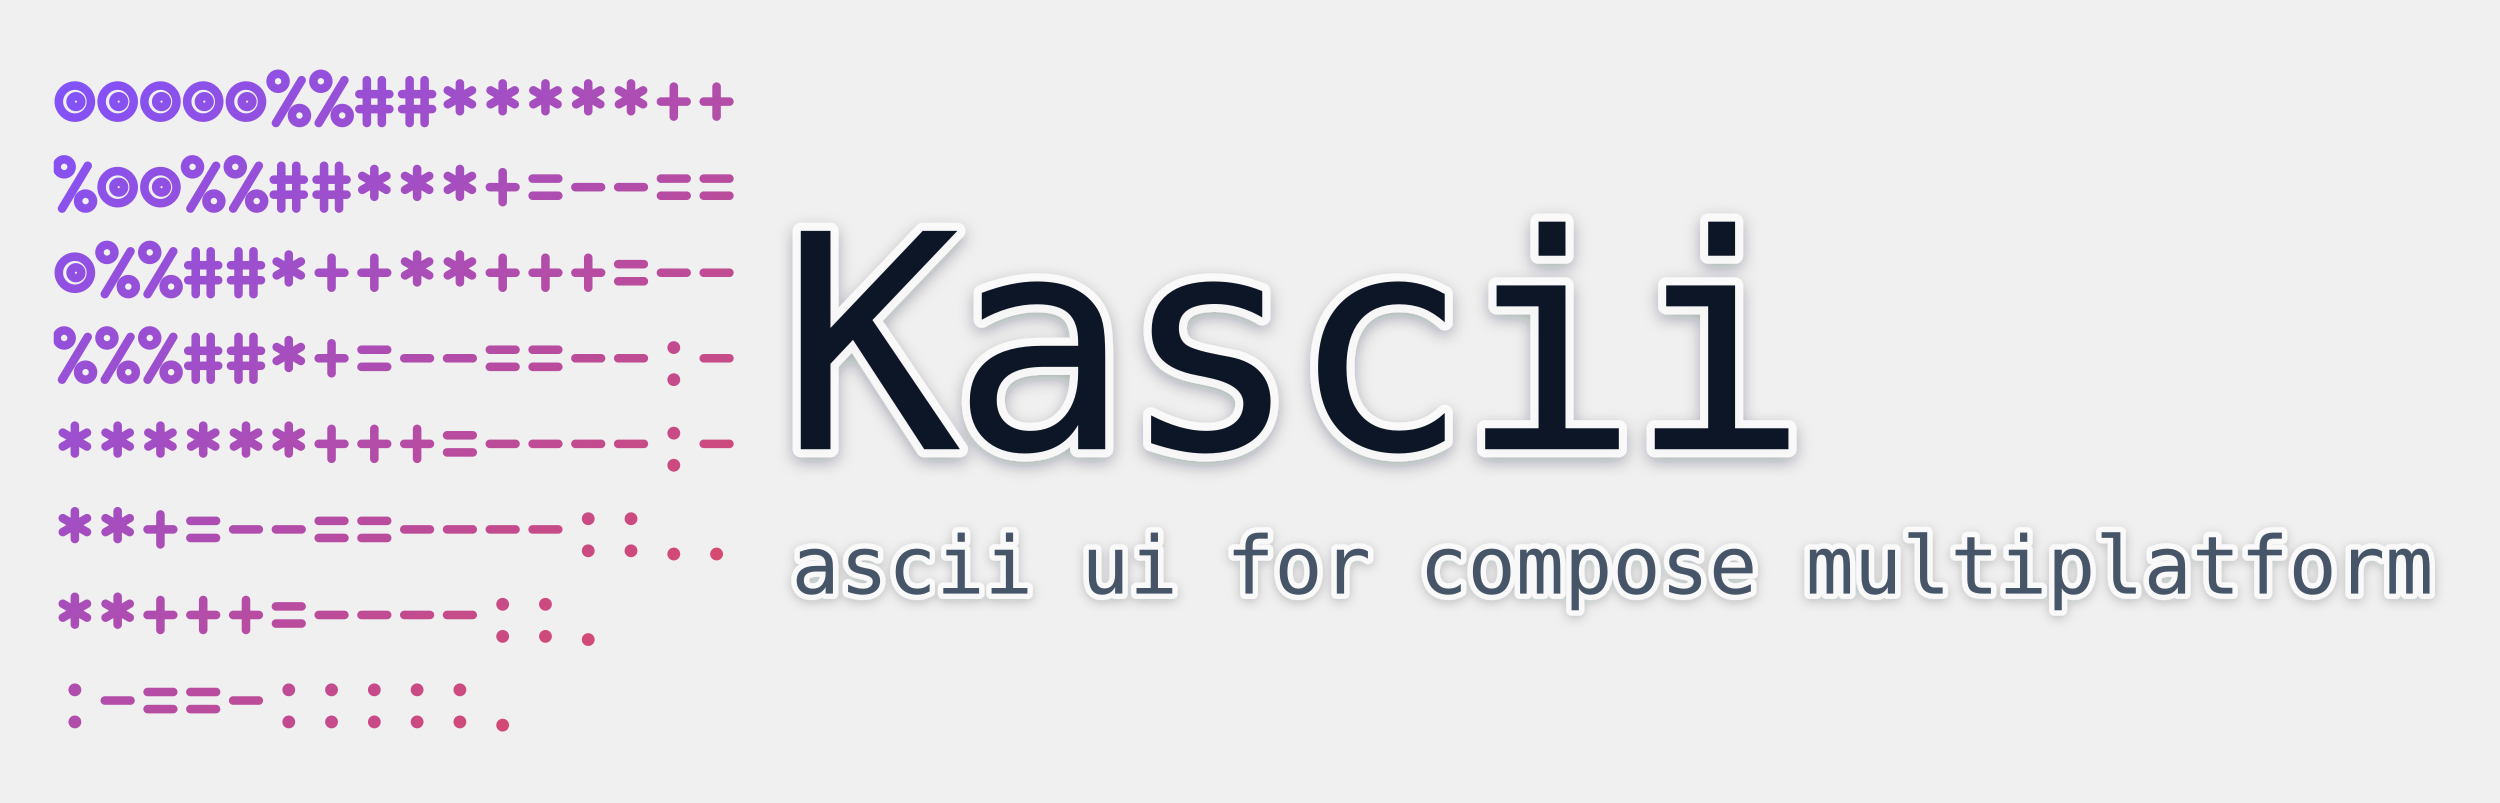
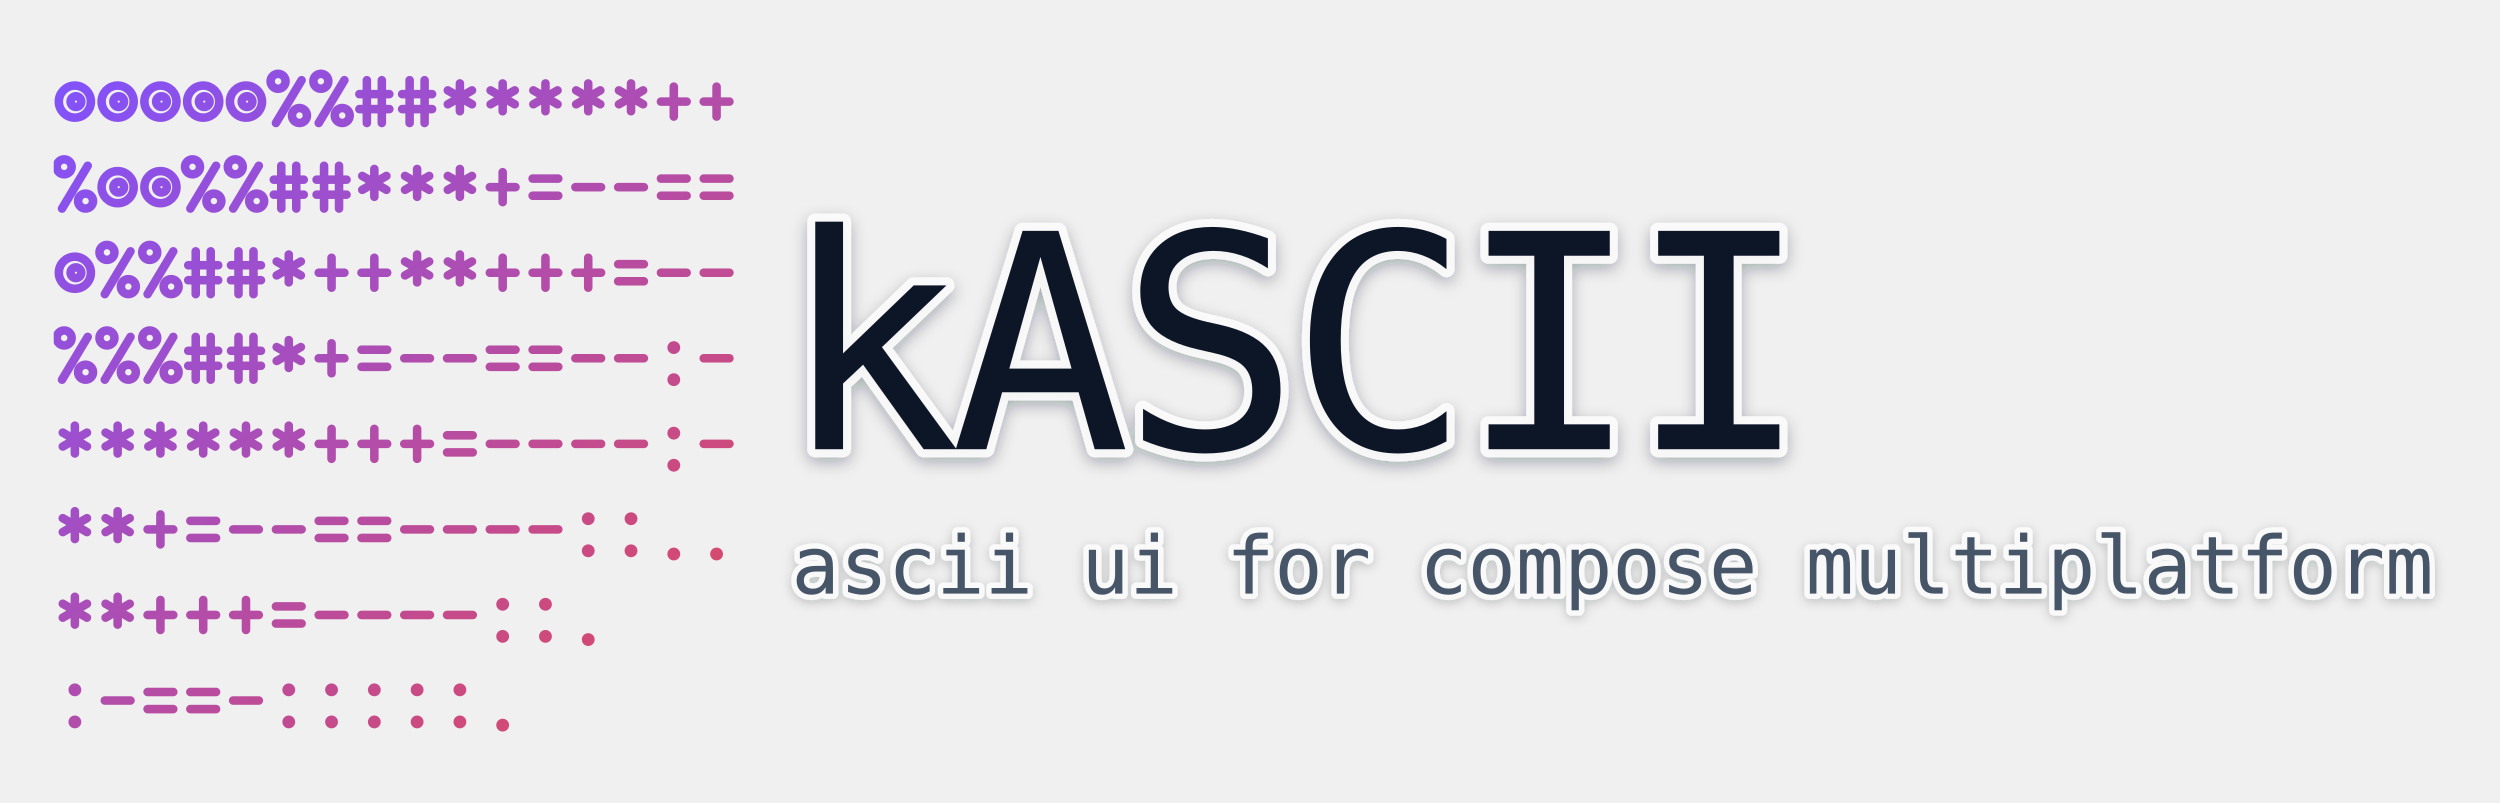
<svg xmlns="http://www.w3.org/2000/svg" viewBox="0 0 935 300" width="935" height="300">
  <style>.word{font:500 112px 'JetBrains Mono','SF Mono',ui-monospace,Menlo,Consolas,monospace;letter-spacing:-4px}.word{fill:#101828}.tag{fill:#475467;font:500 30px 'JetBrains Mono','SF Mono',ui-monospace,Menlo,Consolas,monospace}.word,.tag{paint-order:stroke;stroke-linejoin:round}.word{stroke:#ffffffcc;stroke-width:6px;filter:drop-shadow(0 2px 3px #10182859)}.tag{stroke:#ffffffcc;stroke-width:4px;filter:drop-shadow(0 1px 2px #10182840)}@media (prefers-color-scheme:dark){.word{fill:#f2f4f8;stroke:#101828cc;filter:drop-shadow(0 2px 4px #000000a6)}.tag{fill:#a3acc2;stroke:#101828cc;filter:drop-shadow(0 1px 3px #00000080)}}</style>
  <g transform="translate(20 22) scale(4)">
    <defs>
      <linearGradient id="a-g" gradientUnits="userSpaceOnUse" x1="0" y1="0" x2="64" y2="64">
        <stop offset="0" stop-color="#7f52ff" />
        <stop offset="1" stop-color="#e44857" />
      </linearGradient>
      <mask id="a-m" maskUnits="userSpaceOnUse" x="0" y="0" width="64" height="64">
        <g fill="none" stroke="#fff" stroke-width="0.8" stroke-linecap="round" stroke-linejoin="round">
          <path transform="translate(0 0) scale(1 1)" d="M2 4m-1.5 0a1.5 1.5 0 1 0 3 0a1.5 1.5 0 1 0-3 0M2.1 4m-.5 0a.5.5 0 1 0 1 0a.5.5 0 1 0-1 0" />
          <path transform="translate(4 0) scale(1 1)" d="M2 4m-1.5 0a1.5 1.5 0 1 0 3 0a1.5 1.5 0 1 0-3 0M2.1 4m-.5 0a.5.5 0 1 0 1 0a.5.5 0 1 0-1 0" />
          <path transform="translate(8 0) scale(1 1)" d="M2 4m-1.5 0a1.5 1.5 0 1 0 3 0a1.5 1.5 0 1 0-3 0M2.1 4m-.5 0a.5.5 0 1 0 1 0a.5.5 0 1 0-1 0" />
          <path transform="translate(12 0) scale(1 1)" d="M2 4m-1.5 0a1.5 1.5 0 1 0 3 0a1.5 1.5 0 1 0-3 0M2.1 4m-.5 0a.5.5 0 1 0 1 0a.5.5 0 1 0-1 0" />
          <path transform="translate(16 0) scale(1 1)" d="M2 4m-1.5 0a1.5 1.5 0 1 0 3 0a1.5 1.5 0 1 0-3 0M2.1 4m-.5 0a.5.5 0 1 0 1 0a.5.5 0 1 0-1 0" />
          <path transform="translate(20 0) scale(1 1)" d="M3.2 2L.8 6M1 2.1m-.7 0a.7.7 0 1 0 1.4 0a.7.7 0 1 0-1.4 0M3 5.3m-.7 0a.7.7 0 1 0 1.4 0a.7.7 0 1 0-1.4 0" />
          <path transform="translate(24 0) scale(1 1)" d="M3.2 2L.8 6M1 2.1m-.7 0a.7.7 0 1 0 1.4 0a.7.7 0 1 0-1.4 0M3 5.3m-.7 0a.7.7 0 1 0 1.4 0a.7.7 0 1 0-1.4 0" />
          <path transform="translate(28 0) scale(1 1)" d="M1.3 2V6M2.7 2V6M.6 3.3H3.4M.6 4.7H3.4" />
          <path transform="translate(32 0) scale(1 1)" d="M1.3 2V6M2.7 2V6M.6 3.3H3.4M.6 4.7H3.4" />
          <path transform="translate(36 0) scale(1 1)" d="M2 2.3L2 4.9M0.87 2.95L3.13 4.25M0.87 4.25L3.13 2.95" />
          <path transform="translate(40 0) scale(1 1)" d="M2 2.3L2 4.9M0.87 2.95L3.13 4.25M0.87 4.25L3.13 2.95" />
          <path transform="translate(44 0) scale(1 1)" d="M2 2.3L2 4.9M0.87 2.95L3.13 4.25M0.87 4.25L3.13 2.95" />
          <path transform="translate(48 0) scale(1 1)" d="M2 2.3L2 4.9M0.87 2.95L3.13 4.25M0.87 4.25L3.13 2.95" />
          <path transform="translate(52 0) scale(1 1)" d="M2 2.3L2 4.9M0.87 2.95L3.13 4.25M0.87 4.25L3.13 2.95" />
          <path transform="translate(56 0) scale(1 1)" d="M.8 4H3.2M2 2.6V5.4" />
          <path transform="translate(60 0) scale(1 1)" d="M.8 4H3.2M2 2.6V5.4" />
          <path transform="translate(0 8) scale(1 1)" d="M3.2 2L.8 6M1 2.1m-.7 0a.7.7 0 1 0 1.4 0a.7.7 0 1 0-1.4 0M3 5.3m-.7 0a.7.7 0 1 0 1.4 0a.7.7 0 1 0-1.4 0" />
          <path transform="translate(4 8) scale(1 1)" d="M2 4m-1.5 0a1.5 1.5 0 1 0 3 0a1.5 1.5 0 1 0-3 0M2.1 4m-.5 0a.5.5 0 1 0 1 0a.5.5 0 1 0-1 0" />
          <path transform="translate(8 8) scale(1 1)" d="M2 4m-1.5 0a1.5 1.5 0 1 0 3 0a1.5 1.5 0 1 0-3 0M2.1 4m-.5 0a.5.5 0 1 0 1 0a.5.5 0 1 0-1 0" />
          <path transform="translate(12 8) scale(1 1)" d="M3.2 2L.8 6M1 2.1m-.7 0a.7.7 0 1 0 1.4 0a.7.7 0 1 0-1.4 0M3 5.3m-.7 0a.7.7 0 1 0 1.4 0a.7.7 0 1 0-1.4 0" />
          <path transform="translate(16 8) scale(1 1)" d="M3.2 2L.8 6M1 2.1m-.7 0a.7.7 0 1 0 1.4 0a.7.7 0 1 0-1.4 0M3 5.3m-.7 0a.7.7 0 1 0 1.4 0a.7.7 0 1 0-1.4 0" />
          <path transform="translate(20 8) scale(1 1)" d="M1.3 2V6M2.7 2V6M.6 3.3H3.4M.6 4.7H3.4" />
          <path transform="translate(24 8) scale(1 1)" d="M1.3 2V6M2.7 2V6M.6 3.3H3.4M.6 4.7H3.4" />
          <path transform="translate(28 8) scale(1 1)" d="M2 2.3L2 4.9M0.87 2.95L3.13 4.25M0.87 4.25L3.13 2.95" />
          <path transform="translate(32 8) scale(1 1)" d="M2 2.3L2 4.9M0.87 2.95L3.13 4.25M0.87 4.25L3.13 2.95" />
          <path transform="translate(36 8) scale(1 1)" d="M2 2.3L2 4.9M0.87 2.95L3.13 4.25M0.87 4.25L3.13 2.95" />
          <path transform="translate(40 8) scale(1 1)" d="M.8 4H3.2M2 2.6V5.4" />
          <path transform="translate(44 8) scale(1 1)" d="M.8 3.2H3.2M.8 4.8H3.2" />
          <path transform="translate(48 8) scale(1 1)" d="M.8 4H3.2" />
          <path transform="translate(52 8) scale(1 1)" d="M.8 4H3.2" />
          <path transform="translate(56 8) scale(1 1)" d="M.8 3.2H3.2M.8 4.8H3.2" />
          <path transform="translate(60 8) scale(1 1)" d="M.8 3.2H3.2M.8 4.8H3.2" />
          <path transform="translate(0 16) scale(1 1)" d="M2 4m-1.5 0a1.5 1.5 0 1 0 3 0a1.5 1.5 0 1 0-3 0M2.1 4m-.5 0a.5.5 0 1 0 1 0a.5.5 0 1 0-1 0" />
          <path transform="translate(4 16) scale(1 1)" d="M3.2 2L.8 6M1 2.1m-.7 0a.7.7 0 1 0 1.4 0a.7.7 0 1 0-1.4 0M3 5.3m-.7 0a.7.7 0 1 0 1.4 0a.7.7 0 1 0-1.4 0" />
          <path transform="translate(8 16) scale(1 1)" d="M3.2 2L.8 6M1 2.1m-.7 0a.7.7 0 1 0 1.4 0a.7.7 0 1 0-1.4 0M3 5.3m-.7 0a.7.7 0 1 0 1.4 0a.7.7 0 1 0-1.4 0" />
          <path transform="translate(12 16) scale(1 1)" d="M1.3 2V6M2.7 2V6M.6 3.3H3.4M.6 4.7H3.4" />
          <path transform="translate(16 16) scale(1 1)" d="M1.3 2V6M2.7 2V6M.6 3.3H3.4M.6 4.7H3.4" />
          <path transform="translate(20 16) scale(1 1)" d="M2 2.3L2 4.9M0.87 2.95L3.13 4.25M0.87 4.25L3.13 2.95" />
          <path transform="translate(24 16) scale(1 1)" d="M.8 4H3.2M2 2.6V5.4" />
          <path transform="translate(28 16) scale(1 1)" d="M.8 4H3.2M2 2.6V5.4" />
          <path transform="translate(32 16) scale(1 1)" d="M2 2.3L2 4.9M0.87 2.95L3.13 4.25M0.87 4.25L3.13 2.95" />
          <path transform="translate(36 16) scale(1 1)" d="M2 2.3L2 4.9M0.87 2.95L3.13 4.25M0.87 4.25L3.13 2.95" />
          <path transform="translate(40 16) scale(1 1)" d="M.8 4H3.2M2 2.6V5.4" />
          <path transform="translate(44 16) scale(1 1)" d="M.8 4H3.2M2 2.6V5.4" />
          <path transform="translate(48 16) scale(1 1)" d="M.8 4H3.2M2 2.6V5.4" />
          <path transform="translate(52 16) scale(1 1)" d="M.8 3.2H3.2M.8 4.8H3.2" />
          <path transform="translate(56 16) scale(1 1)" d="M.8 4H3.2" />
          <path transform="translate(60 16) scale(1 1)" d="M.8 4H3.2" />
          <path transform="translate(0 24) scale(1 1)" d="M3.2 2L.8 6M1 2.1m-.7 0a.7.7 0 1 0 1.4 0a.7.7 0 1 0-1.4 0M3 5.3m-.7 0a.7.7 0 1 0 1.4 0a.7.7 0 1 0-1.4 0" />
          <path transform="translate(4 24) scale(1 1)" d="M3.2 2L.8 6M1 2.1m-.7 0a.7.7 0 1 0 1.4 0a.7.7 0 1 0-1.4 0M3 5.3m-.7 0a.7.7 0 1 0 1.4 0a.7.7 0 1 0-1.4 0" />
          <path transform="translate(8 24) scale(1 1)" d="M3.2 2L.8 6M1 2.1m-.7 0a.7.7 0 1 0 1.4 0a.7.7 0 1 0-1.4 0M3 5.3m-.7 0a.7.7 0 1 0 1.4 0a.7.7 0 1 0-1.4 0" />
          <path transform="translate(12 24) scale(1 1)" d="M1.3 2V6M2.7 2V6M.6 3.3H3.4M.6 4.7H3.4" />
          <path transform="translate(16 24) scale(1 1)" d="M1.3 2V6M2.7 2V6M.6 3.3H3.4M.6 4.7H3.4" />
          <path transform="translate(20 24) scale(1 1)" d="M2 2.3L2 4.9M0.87 2.95L3.13 4.25M0.87 4.25L3.13 2.95" />
          <path transform="translate(24 24) scale(1 1)" d="M.8 4H3.2M2 2.6V5.4" />
          <path transform="translate(28 24) scale(1 1)" d="M.8 3.2H3.2M.8 4.8H3.2" />
          <path transform="translate(32 24) scale(1 1)" d="M.8 4H3.2" />
          <path transform="translate(36 24) scale(1 1)" d="M.8 4H3.2" />
          <path transform="translate(40 24) scale(1 1)" d="M.8 3.2H3.2M.8 4.8H3.2" />
          <path transform="translate(44 24) scale(1 1)" d="M.8 3.2H3.2M.8 4.8H3.2" />
          <path transform="translate(48 24) scale(1 1)" d="M.8 4H3.2" />
          <path transform="translate(52 24) scale(1 1)" d="M.8 4H3.2" />
          <path transform="translate(60 24) scale(1 1)" d="M.8 4H3.2" />
          <path transform="translate(0 32) scale(1 1)" d="M2 2.3L2 4.9M0.87 2.95L3.13 4.25M0.87 4.25L3.13 2.95" />
          <path transform="translate(4 32) scale(1 1)" d="M2 2.3L2 4.9M0.87 2.95L3.13 4.25M0.87 4.25L3.13 2.95" />
          <path transform="translate(8 32) scale(1 1)" d="M2 2.3L2 4.9M0.87 2.95L3.13 4.25M0.87 4.25L3.13 2.95" />
          <path transform="translate(12 32) scale(1 1)" d="M2 2.3L2 4.9M0.87 2.95L3.13 4.25M0.87 4.25L3.13 2.95" />
          <path transform="translate(16 32) scale(1 1)" d="M2 2.3L2 4.9M0.87 2.95L3.13 4.25M0.87 4.25L3.13 2.95" />
          <path transform="translate(20 32) scale(1 1)" d="M2 2.3L2 4.9M0.87 2.95L3.13 4.25M0.87 4.25L3.13 2.95" />
          <path transform="translate(24 32) scale(1 1)" d="M.8 4H3.2M2 2.6V5.4" />
          <path transform="translate(28 32) scale(1 1)" d="M.8 4H3.2M2 2.6V5.4" />
          <path transform="translate(32 32) scale(1 1)" d="M.8 4H3.2M2 2.6V5.4" />
          <path transform="translate(36 32) scale(1 1)" d="M.8 3.2H3.2M.8 4.8H3.2" />
          <path transform="translate(40 32) scale(1 1)" d="M.8 4H3.2" />
          <path transform="translate(44 32) scale(1 1)" d="M.8 4H3.2" />
          <path transform="translate(48 32) scale(1 1)" d="M.8 4H3.2" />
          <path transform="translate(52 32) scale(1 1)" d="M.8 4H3.2" />
          <path transform="translate(60 32) scale(1 1)" d="M.8 4H3.2" />
          <path transform="translate(0 40) scale(1 1)" d="M2 2.3L2 4.9M0.87 2.95L3.13 4.25M0.87 4.25L3.13 2.95" />
          <path transform="translate(4 40) scale(1 1)" d="M2 2.3L2 4.9M0.87 2.95L3.13 4.25M0.87 4.25L3.13 2.95" />
          <path transform="translate(8 40) scale(1 1)" d="M.8 4H3.2M2 2.6V5.4" />
          <path transform="translate(12 40) scale(1 1)" d="M.8 3.2H3.2M.8 4.8H3.2" />
          <path transform="translate(16 40) scale(1 1)" d="M.8 4H3.2" />
          <path transform="translate(20 40) scale(1 1)" d="M.8 4H3.2" />
          <path transform="translate(24 40) scale(1 1)" d="M.8 3.2H3.2M.8 4.8H3.2" />
          <path transform="translate(28 40) scale(1 1)" d="M.8 3.2H3.2M.8 4.8H3.2" />
          <path transform="translate(32 40) scale(1 1)" d="M.8 4H3.2" />
          <path transform="translate(36 40) scale(1 1)" d="M.8 4H3.2" />
          <path transform="translate(40 40) scale(1 1)" d="M.8 4H3.2" />
          <path transform="translate(44 40) scale(1 1)" d="M.8 4H3.2" />
          <path transform="translate(0 48) scale(1 1)" d="M2 2.3L2 4.9M0.87 2.95L3.13 4.25M0.87 4.25L3.13 2.95" />
          <path transform="translate(4 48) scale(1 1)" d="M2 2.3L2 4.9M0.87 2.95L3.13 4.25M0.87 4.25L3.13 2.95" />
          <path transform="translate(8 48) scale(1 1)" d="M.8 4H3.2M2 2.6V5.4" />
          <path transform="translate(12 48) scale(1 1)" d="M.8 4H3.2M2 2.6V5.4" />
          <path transform="translate(16 48) scale(1 1)" d="M.8 4H3.2M2 2.6V5.4" />
          <path transform="translate(20 48) scale(1 1)" d="M.8 3.2H3.2M.8 4.8H3.2" />
          <path transform="translate(24 48) scale(1 1)" d="M.8 4H3.2" />
          <path transform="translate(28 48) scale(1 1)" d="M.8 4H3.2" />
          <path transform="translate(32 48) scale(1 1)" d="M.8 4H3.2" />
          <path transform="translate(36 48) scale(1 1)" d="M.8 4H3.2" />
          <path transform="translate(4 56) scale(1 1)" d="M.8 4H3.2" />
          <path transform="translate(8 56) scale(1 1)" d="M.8 3.2H3.2M.8 4.8H3.2" />
          <path transform="translate(12 56) scale(1 1)" d="M.8 3.2H3.2M.8 4.8H3.2" />
          <path transform="translate(16 56) scale(1 1)" d="M.8 4H3.2" />
        </g>
        <g fill="#fff">
          <circle cx="58" cy="27" r="0.6" />
          <circle cx="58" cy="30" r="0.6" />
          <circle cx="58" cy="35" r="0.6" />
          <circle cx="58" cy="38" r="0.6" />
          <circle cx="50" cy="43" r="0.6" />
          <circle cx="50" cy="46" r="0.6" />
          <circle cx="54" cy="43" r="0.6" />
          <circle cx="54" cy="46" r="0.6" />
          <circle cx="58" cy="46.3" r="0.6" />
          <circle cx="62" cy="46.3" r="0.6" />
          <circle cx="42" cy="51" r="0.6" />
          <circle cx="42" cy="54" r="0.6" />
          <circle cx="46" cy="51" r="0.6" />
          <circle cx="46" cy="54" r="0.6" />
          <circle cx="50" cy="54.3" r="0.6" />
          <circle cx="2" cy="59" r="0.6" />
          <circle cx="2" cy="62" r="0.6" />
          <circle cx="22" cy="59" r="0.6" />
          <circle cx="22" cy="62" r="0.6" />
          <circle cx="26" cy="59" r="0.6" />
          <circle cx="26" cy="62" r="0.6" />
          <circle cx="30" cy="59" r="0.6" />
          <circle cx="30" cy="62" r="0.6" />
          <circle cx="34" cy="59" r="0.6" />
          <circle cx="34" cy="62" r="0.6" />
          <circle cx="38" cy="59" r="0.6" />
          <circle cx="38" cy="62" r="0.6" />
          <circle cx="42" cy="62.3" r="0.6" />
        </g>
      </mask>
    </defs>
    <rect width="64" height="64" fill="url(#a-g)" mask="url(#a-m)" />
  </g>
-   <text class="word" x="292" y="168">Kascii</text>
+   <text class="word" x="292" y="168">kASCII</text>
  <text class="tag" x="296" y="222">ascii ui for compose multiplatform</text>
</svg>
